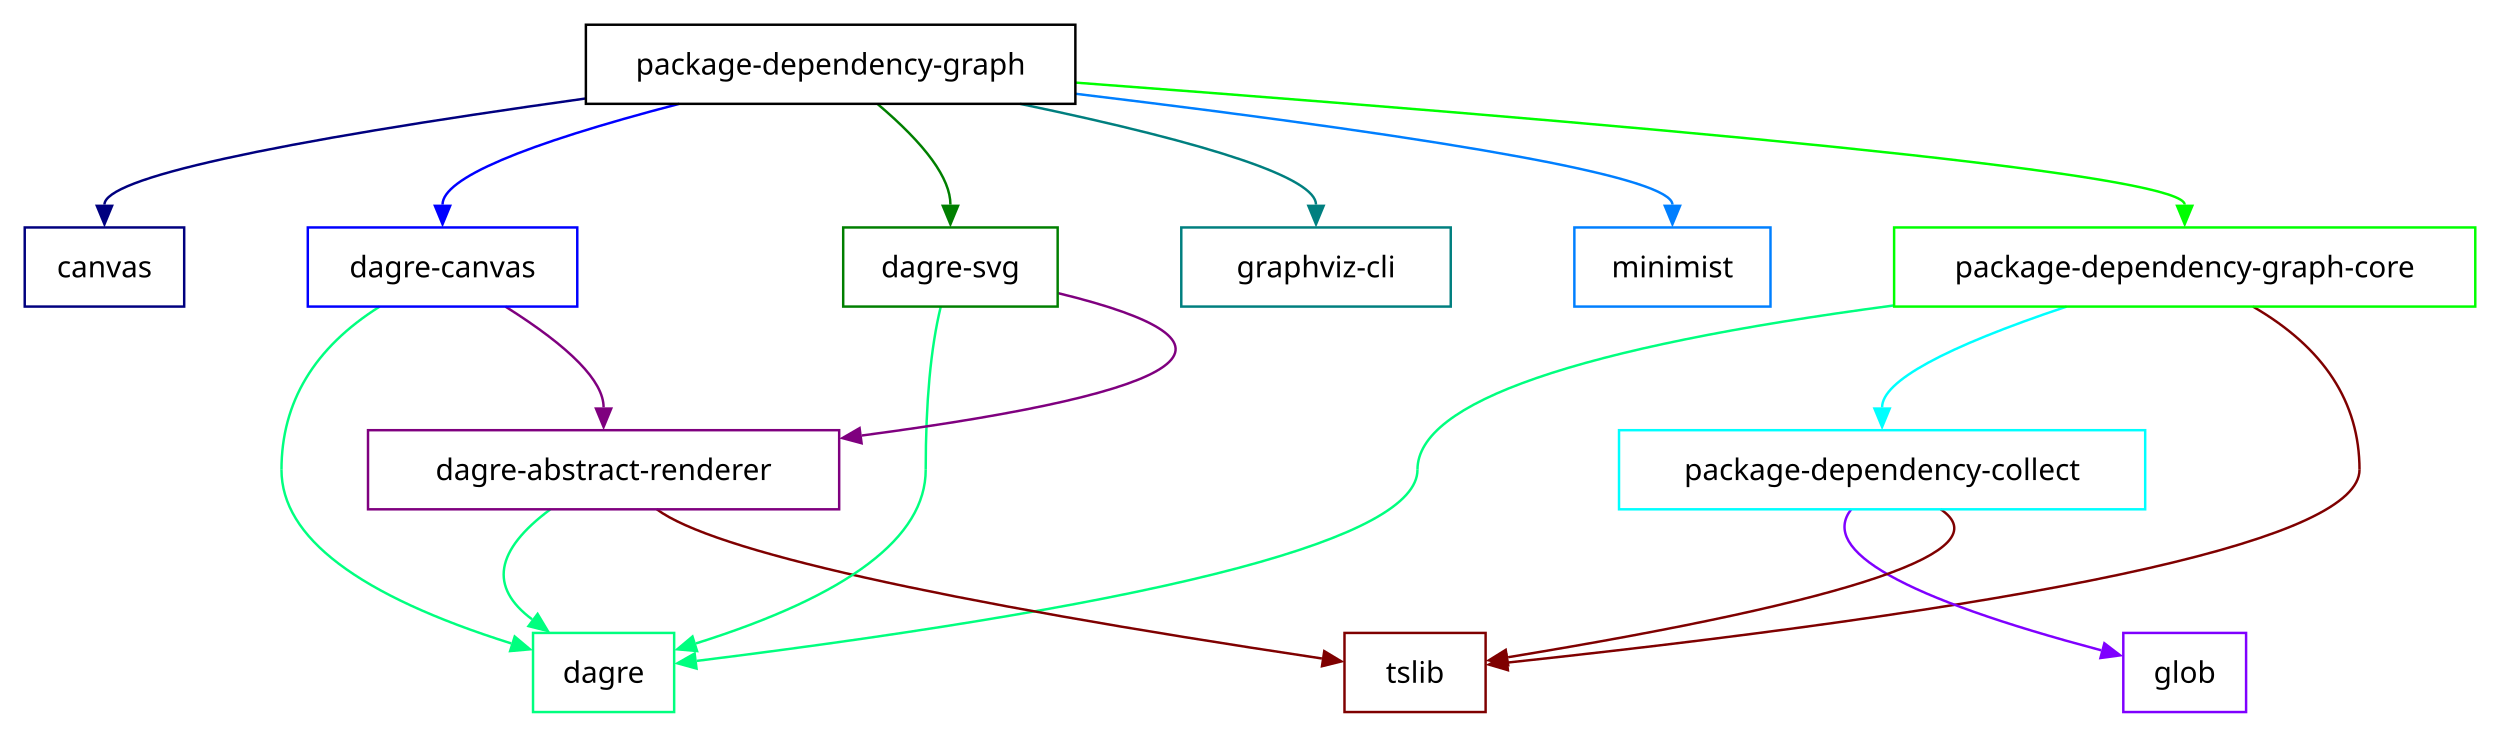
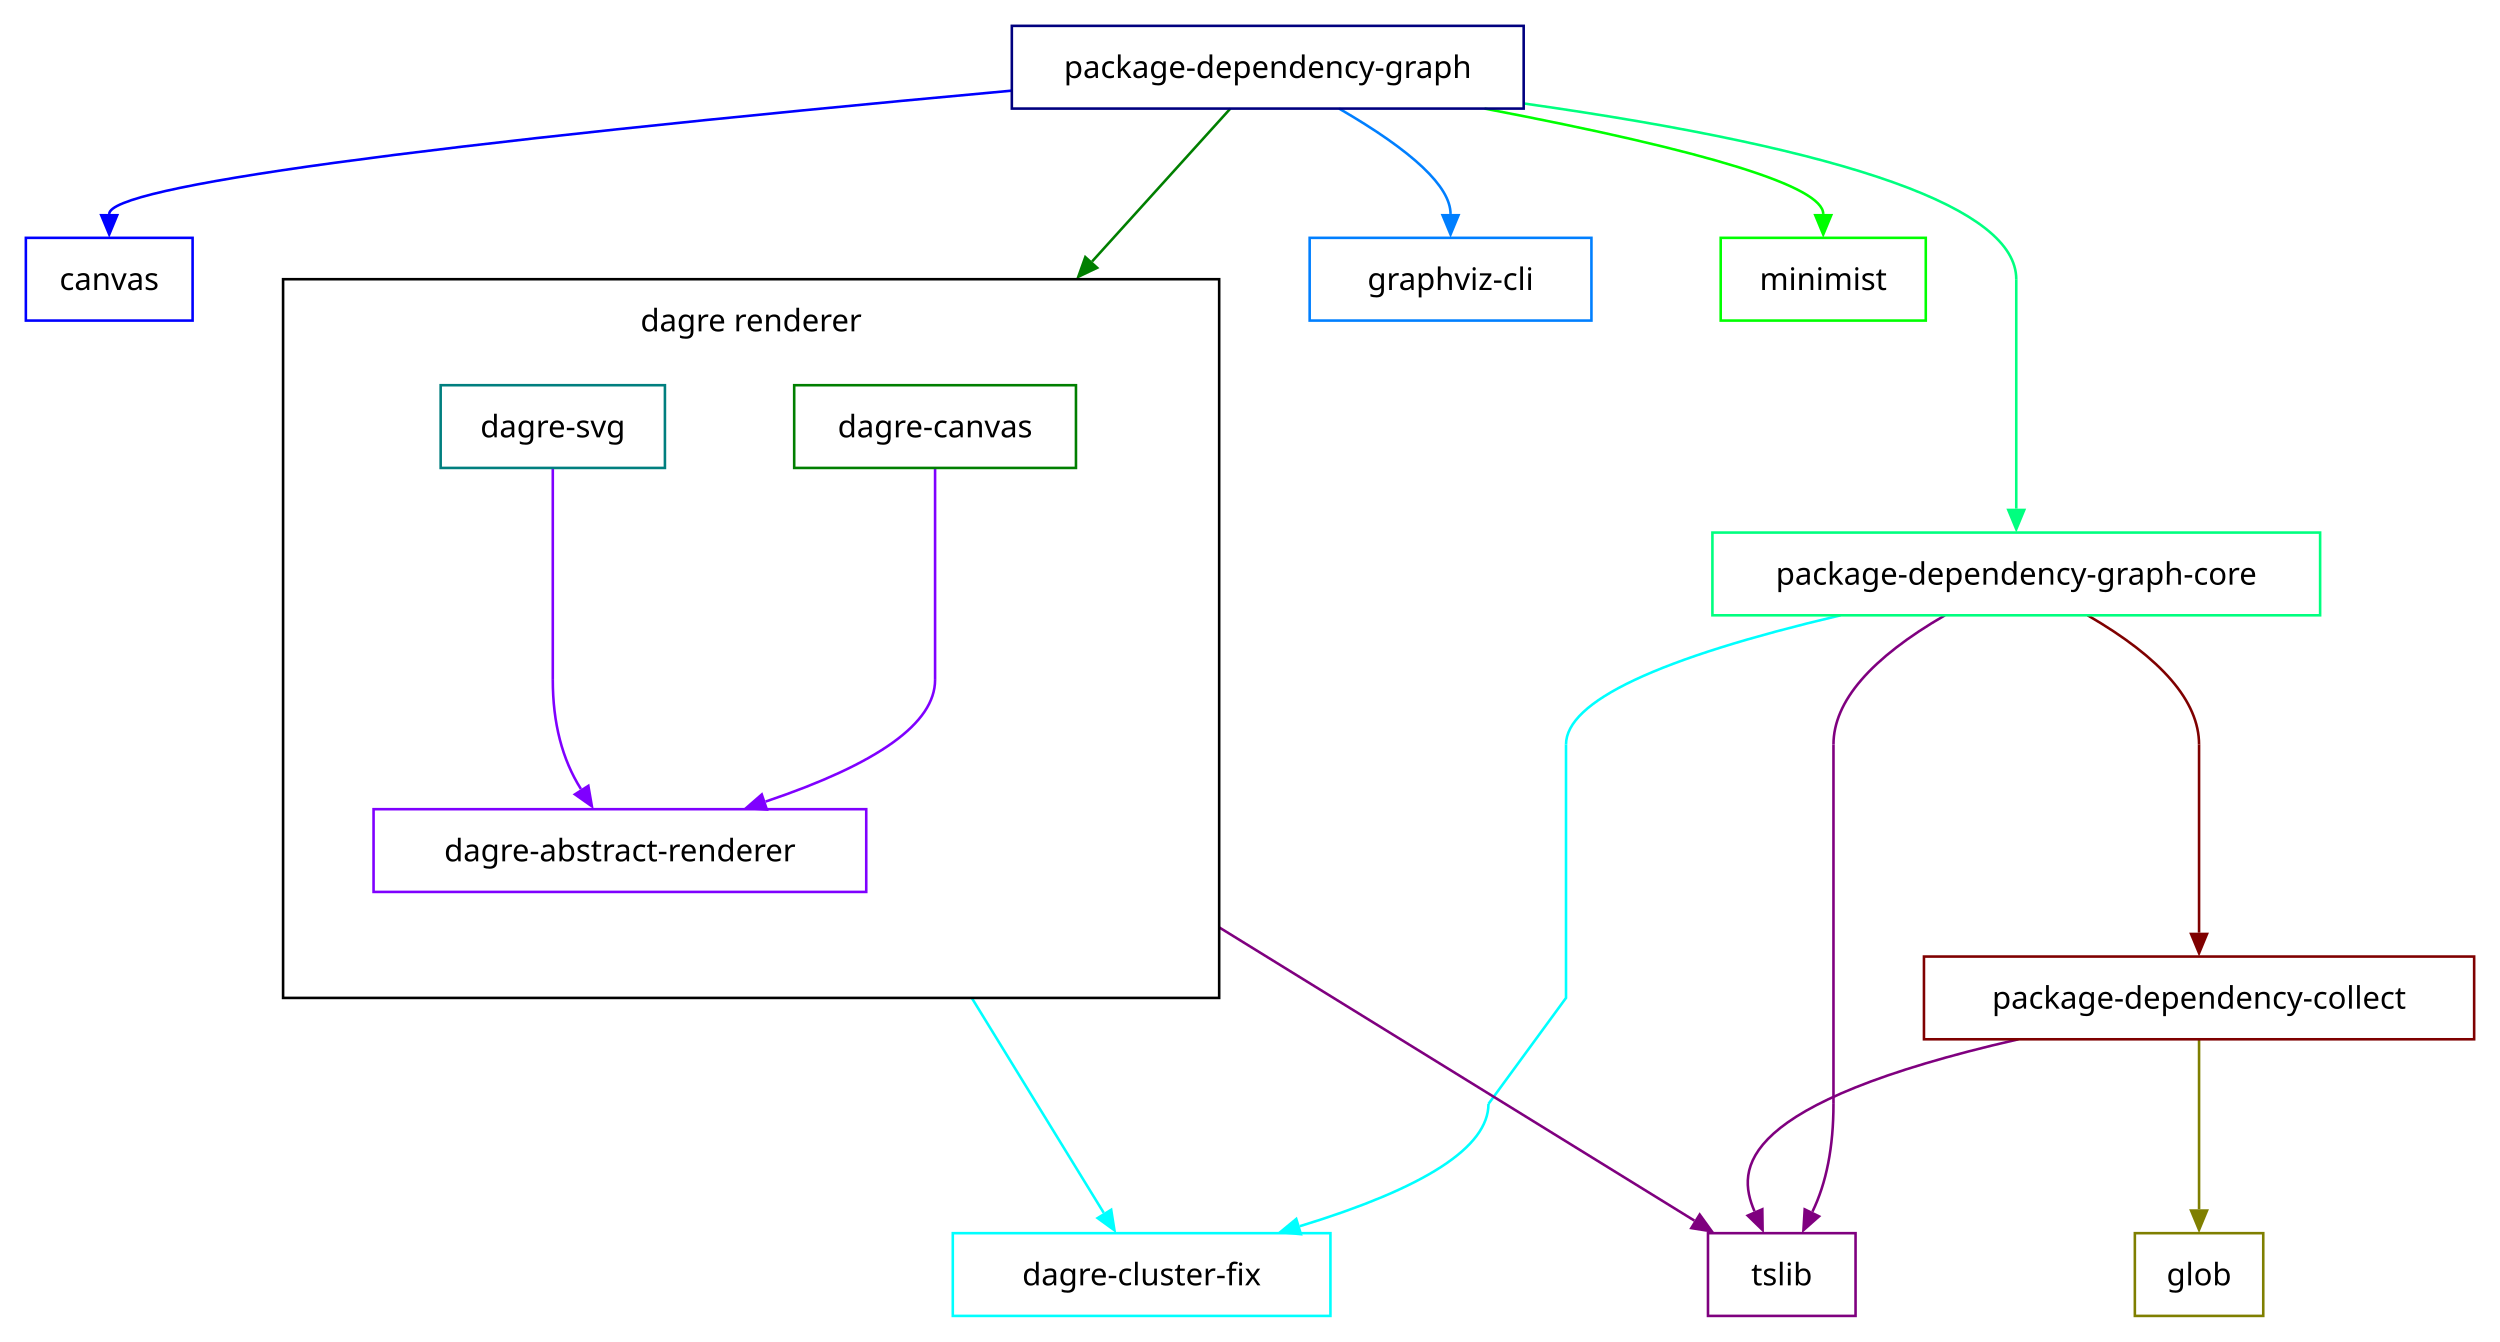
- <svg xmlns="http://www.w3.org/2000/svg" version="1.1" viewBox="0 0 1011.174 298" color-interpolation-filters="sRGB">
-   <path d="M 236.97 39.818 Q 42.248 67 42.248 82.761" stroke="#00007f" fill="none" />
-   <polygon points="42.248,92 38.421,82.761 46.075,82.761" stroke="none" fill="#00007f" />
-   <path d="M 274.705 42 Q 178.992 67 178.992 82.761" stroke="#0000ff" fill="none" />
-   <polygon points="178.992,92 175.165,82.761 182.819,82.761" stroke="none" fill="#0000ff" />
-   <path d="M 354.872 42 Q 384.418 67 384.418 82.761" stroke="#007f00" fill="none" />
-   <polygon points="384.418,92 380.591,82.761 388.245,82.761" stroke="none" fill="#007f00" />
-   <path d="M 412.576 42 Q 532.286 67 532.286 82.761" stroke="#007f7f" fill="none" />
-   <polygon points="532.286,92 528.459,82.761 536.113,82.761" stroke="none" fill="#007f7f" />
-   <path d="M 434.954 37.92 Q 676.446 67 676.446 82.761" stroke="#007fff" fill="none" />
-   <polygon points="676.446,92 672.619,82.761 680.273,82.761" stroke="none" fill="#007fff" />
-   <path d="M 434.954 33.411 Q 883.642 67 883.642 82.761" stroke="#00ff00" fill="none" />
-   <polygon points="883.642,92 879.815,82.761 887.469,82.761" stroke="none" fill="#00ff00" />
-   <path d="M 766.11 123.529 Q 573.326 149 573.326 190" stroke="#00ff7f" fill="none" />
-   <path d="M 573.326 190 Q 573.326 231 281.842 267.304" stroke="#00ff7f" fill="none" />
-   <polygon points="272.674,268.445 281.369,263.506 282.315,271.101" stroke="none" fill="#00ff7f" />
-   <path d="M 835.88 124 Q 761.252 149 761.252 164.761" stroke="#00ffff" fill="none" />
-   <polygon points="761.252,174 757.425,164.761 765.079,164.761" stroke="none" fill="#00ffff" />
-   <path d="M 911.234 124 Q 954.346 149 954.346 190" stroke="#7f0000" fill="none" />
-   <path d="M 954.346 190 Q 954.346 231 610.07 267.951" stroke="#7f0000" fill="none" />
-   <polygon points="600.884,268.937 609.662,264.146 610.478,271.756" stroke="none" fill="#7f0000" />
-   <path d="M 222.615 206 Q 188.992 231 215.201 250.487" stroke="#00ff7f" fill="none" />
-   <polygon points="222.615,256 212.918,253.558 217.485,247.416" stroke="none" fill="#00ff7f" />
-   <path d="M 265.653 206 Q 299.276 231 534.668 266.343" stroke="#7f0000" fill="none" />
-   <polygon points="543.804,267.715 534.099,270.127 535.236,262.559" stroke="none" fill="#7f0000" />
-   <path d="M 153.571 124 Q 113.85 149 113.85 190" stroke="#00ff7f" fill="none" />
-   <path d="M 113.85 190 Q 113.85 231 206.781 260.245" stroke="#00ff7f" fill="none" />
-   <polygon points="215.594,263.019 205.633,263.896 207.93,256.595" stroke="none" fill="#00ff7f" />
-   <path d="M 204.413 124 Q 244.134 149 244.134 164.761" stroke="#7f007f" fill="none" />
-   <polygon points="244.134,174 240.307,164.761 247.961,164.761" stroke="none" fill="#7f007f" />
-   <path d="M 380.516 124 Q 374.418 149 374.418 190" stroke="#00ff7f" fill="none" />
-   <path d="M 374.418 190 Q 374.418 231 281.487 260.245" stroke="#00ff7f" fill="none" />
-   <polygon points="272.674,263.019 280.338,256.595 282.635,263.896" stroke="none" fill="#00ff7f" />
-   <path d="M 427.79 118.528 Q 553.326 149 348.577 176.151" stroke="#7f007f" fill="none" />
-   <polygon points="339.418,177.365 348.074,172.357 349.08,179.944" stroke="none" fill="#7f007f" />
-   <path d="M 748.766 206 Q 729.256 231 849.881 263.034" stroke="#7f00ff" fill="none" />
-   <polygon points="858.81,265.405 848.898,266.733 850.863,259.335" stroke="none" fill="#7f00ff" />
-   <path d="M 784.941 206 Q 821.956 231 610.001 265.815" stroke="#7f0000" fill="none" />
-   <polygon points="600.884,267.312 609.38,262.038 610.621,269.591" stroke="none" fill="#7f0000" />
+ <svg xmlns="http://www.w3.org/2000/svg" version="1.1" viewBox="0 0 967.014 519" color-interpolation-filters="sRGB">
+   <path d="M 391.382 35.057 Q 42.248 67 42.248 82.761" stroke="#0000ff" fill="none" />
+   <polygon points="42.248,92 38.421,82.761 46.075,82.761" stroke="none" fill="#0000ff" />
+   <polyline points="475.906,42 422.424,101.147" stroke="#007f00" fill="none" />
+   <polygon points="416.227,108 419.585,98.581 425.262,103.714" stroke="none" fill="#007f00" />
+   <path d="M 517.966 42 Q 561.078 67 561.078 82.761" stroke="#007fff" fill="none" />
+   <polygon points="561.078,92 557.251,82.761 564.905,82.761" stroke="none" fill="#007fff" />
+   <path d="M 574.223 42 Q 705.238 67 705.238 82.761" stroke="#00ff00" fill="none" />
+   <polygon points="705.238,92 701.411,82.761 709.065,82.761" stroke="none" fill="#00ff00" />
+   <path d="M 589.366 40.018 Q 779.902 67 779.902 108" stroke="#00ff7f" fill="none" />
+   <path d="M 779.902 108 Q 779.902 165 779.902 196.761" stroke="#00ff7f" fill="none" />
+   <polygon points="779.902,206 776.075,196.761 783.729,196.761" stroke="none" fill="#00ff7f" />
+   <path d="M 711.937 238 Q 605.742 263 605.742 288" stroke="#00ffff" fill="none" />
+   <polyline points="605.742,288 605.742,329 605.742,386 575.742,427" stroke="#00ffff" fill="none" />
+   <path d="M 575.742 427 Q 575.742 452 502.773 474.3" stroke="#00ffff" fill="none" />
+   <polygon points="493.937,477 501.654,470.64 503.891,477.96" stroke="none" fill="#00ffff" />
+   <path d="M 807.494 238 Q 850.606 263 850.606 288" stroke="#7f0000" fill="none" />
+   <path d="M 850.606 288 Q 850.606 329 850.606 360.761" stroke="#7f0000" fill="none" />
+   <polygon points="850.606,370 846.779,360.761 854.433,360.761" stroke="none" fill="#7f0000" />
+   <path d="M 752.31 238 Q 709.198 263 709.198 288" stroke="#7f007f" fill="none" />
+   <polyline points="709.198,288 709.198,329 709.198,386 709.198,427" stroke="#7f007f" fill="none" />
+   <path d="M 709.198 427 Q 709.198 452 701.053 468.696" stroke="#7f007f" fill="none" />
+   <polygon points="697.003,477 697.614,467.019 704.493,470.374" stroke="none" fill="#7f007f" />
+   <polyline points="375.884,386 426.924,469.127" stroke="#00ffff" fill="none" />
+   <polygon points="431.758,477 423.663,471.129 430.185,467.124" stroke="none" fill="#00ffff" />
+   <polyline points="471.582,358.716 655.407,472.148" stroke="#7f007f" fill="none" />
+   <polygon points="663.269,477 653.397,475.405 657.416,468.892" stroke="none" fill="#7f007f" />
+   <path d="M 361.692 181 Q 361.692 222 361.692 263" stroke="#7f00ff" fill="none" />
+   <path d="M 361.692 263 Q 361.692 288 296.112 310.055" stroke="#7f00ff" fill="none" />
+   <polygon points="287.355,313 294.892,306.428 297.332,313.682" stroke="none" fill="#7f00ff" />
+   <path d="M 213.824 181 Q 213.824 222 213.824 263" stroke="#7f00ff" fill="none" />
+   <path d="M 213.824 263 Q 213.824 288 224.709 305.194" stroke="#7f00ff" fill="none" />
+   <polygon points="229.651,313 221.476,307.241 227.942,303.147" stroke="none" fill="#7f00ff" />
+   <path d="M 850.606 402 C 850.606 427 850.606 452 850.606 467.761" stroke="#7f7f00" fill="none" />
+   <polygon points="850.606,477 846.779,467.761 854.433,467.761" stroke="none" fill="#7f7f00" />
+   <path d="M 780.723 402 C 671.53 427 671.53 452 678.647 468.515" stroke="#7f007f" fill="none" />
+   <polygon points="682.303,477 675.133,470.03 682.161,467.001" stroke="none" fill="#7f007f" />
  <g>
-     <rect x="236.97" y="10" width="197.984" height="32" stroke="#000000" fill="none" />
-     <text text-anchor="middle" x="335.962" y="26" fill="black" dominant-baseline="middle" style="font-size:12px;font-family:sans-serif">package-dependency-graph
+     <rect x="391.382" y="10" width="197.984" height="32" stroke="#00007f" fill="none" />
+     <text text-anchor="middle" x="490.374" y="26" fill="black" dominant-baseline="middle" style="font-size:12px;font-family:sans-serif">package-dependency-graph
  </text>
  </g>
  <g>
-     <rect x="10" y="92" width="64.496" height="32" stroke="#00007f" fill="none" />
+     <rect x="10" y="92" width="64.496" height="32" stroke="#0000ff" fill="none" />
    <text text-anchor="middle" x="42.248" y="108" fill="black" dominant-baseline="middle" style="font-size:12px;font-family:sans-serif">canvas
  </text>
  </g>
  <g>
-     <rect x="124.496" y="92" width="108.992" height="32" stroke="#0000ff" fill="none" />
-     <text text-anchor="middle" x="178.992" y="108" fill="black" dominant-baseline="middle" style="font-size:12px;font-family:sans-serif">dagre-canvas
+     <rect x="307.196" y="149" width="108.992" height="32" stroke="#007f00" fill="none" />
+     <text text-anchor="middle" x="361.692" y="165" fill="black" dominant-baseline="middle" style="font-size:12px;font-family:sans-serif">dagre-canvas
  </text>
  </g>
  <g>
-     <rect x="341.046" y="92" width="86.744" height="32" stroke="#007f00" fill="none" />
-     <text text-anchor="middle" x="384.418" y="108" fill="black" dominant-baseline="middle" style="font-size:12px;font-family:sans-serif">dagre-svg
+     <rect x="170.452" y="149" width="86.744" height="32" stroke="#007f7f" fill="none" />
+     <text text-anchor="middle" x="213.824" y="165" fill="black" dominant-baseline="middle" style="font-size:12px;font-family:sans-serif">dagre-svg
  </text>
  </g>
  <g>
-     <rect x="477.79" y="92" width="108.992" height="32" stroke="#007f7f" fill="none" />
-     <text text-anchor="middle" x="532.286" y="108" fill="black" dominant-baseline="middle" style="font-size:12px;font-family:sans-serif">graphviz-cli
+     <rect x="506.582" y="92" width="108.992" height="32" stroke="#007fff" fill="none" />
+     <text text-anchor="middle" x="561.078" y="108" fill="black" dominant-baseline="middle" style="font-size:12px;font-family:sans-serif">graphviz-cli
  </text>
  </g>
  <g>
-     <rect x="636.782" y="92" width="79.328" height="32" stroke="#007fff" fill="none" />
-     <text text-anchor="middle" x="676.446" y="108" fill="black" dominant-baseline="middle" style="font-size:12px;font-family:sans-serif">minimist
+     <rect x="665.574" y="92" width="79.328" height="32" stroke="#00ff00" fill="none" />
+     <text text-anchor="middle" x="705.238" y="108" fill="black" dominant-baseline="middle" style="font-size:12px;font-family:sans-serif">minimist
  </text>
  </g>
  <g>
-     <rect x="766.11" y="92" width="235.064" height="32" stroke="#00ff00" fill="none" />
-     <text text-anchor="middle" x="883.642" y="108" fill="black" dominant-baseline="middle" style="font-size:12px;font-family:sans-serif">package-dependency-graph-core
+     <rect x="662.37" y="206" width="235.064" height="32" stroke="#00ff7f" fill="none" />
+     <text text-anchor="middle" x="779.902" y="222" fill="black" dominant-baseline="middle" style="font-size:12px;font-family:sans-serif">package-dependency-graph-core
  </text>
  </g>
  <g>
-     <rect x="215.594" y="256" width="57.08" height="32" stroke="#00ff7f" fill="none" />
-     <text text-anchor="middle" x="244.134" y="272" fill="black" dominant-baseline="middle" style="font-size:12px;font-family:sans-serif">dagre
+     <rect x="368.546" y="477" width="146.072" height="32" stroke="#00ffff" fill="none" />
+     <text text-anchor="middle" x="441.582" y="493" fill="black" dominant-baseline="middle" style="font-size:12px;font-family:sans-serif">dagre-cluster-fix
  </text>
  </g>
  <g>
-     <rect x="654.844" y="174" width="212.816" height="32" stroke="#00ffff" fill="none" />
-     <text text-anchor="middle" x="761.252" y="190" fill="black" dominant-baseline="middle" style="font-size:12px;font-family:sans-serif">package-dependency-collect
+     <rect x="744.198" y="370" width="212.816" height="32" stroke="#7f0000" fill="none" />
+     <text text-anchor="middle" x="850.606" y="386" fill="black" dominant-baseline="middle" style="font-size:12px;font-family:sans-serif">package-dependency-collect
  </text>
  </g>
  <g>
-     <rect x="543.804" y="256" width="57.08" height="32" stroke="#7f0000" fill="none" />
-     <text text-anchor="middle" x="572.344" y="272" fill="black" dominant-baseline="middle" style="font-size:12px;font-family:sans-serif">tslib
+     <rect x="660.658" y="477" width="57.08" height="32" stroke="#7f007f" fill="none" />
+     <text text-anchor="middle" x="689.198" y="493" fill="black" dominant-baseline="middle" style="font-size:12px;font-family:sans-serif">tslib
  </text>
  </g>
  <g>
-     <rect x="148.85" y="174" width="190.568" height="32" stroke="#7f007f" fill="none" />
-     <text text-anchor="middle" x="244.134" y="190" fill="black" dominant-baseline="middle" style="font-size:12px;font-family:sans-serif">dagre-abstract-renderer
+     <rect x="144.496" y="313" width="190.568" height="32" stroke="#7f00ff" fill="none" />
+     <text text-anchor="middle" x="239.78" y="329" fill="black" dominant-baseline="middle" style="font-size:12px;font-family:sans-serif">dagre-abstract-renderer
  </text>
  </g>
  <g>
-     <rect x="858.81" y="256" width="49.664" height="32" stroke="#7f00ff" fill="none" />
-     <text text-anchor="middle" x="883.642" y="272" fill="black" dominant-baseline="middle" style="font-size:12px;font-family:sans-serif">glob
+     <rect x="825.774" y="477" width="49.664" height="32" stroke="#7f7f00" fill="none" />
+     <text text-anchor="middle" x="850.606" y="493" fill="black" dominant-baseline="middle" style="font-size:12px;font-family:sans-serif">glob
+   </text>
+   </g>
+   <g>
+     <rect x="109.496" y="108" width="362.086" height="278" stroke="#000000" fill="none" />
+     <text text-anchor="middle" x="290.539" y="124" fill="black" dominant-baseline="middle" style="font-size:12px;font-family:sans-serif">dagre renderer
  </text>
  </g>
</svg>
